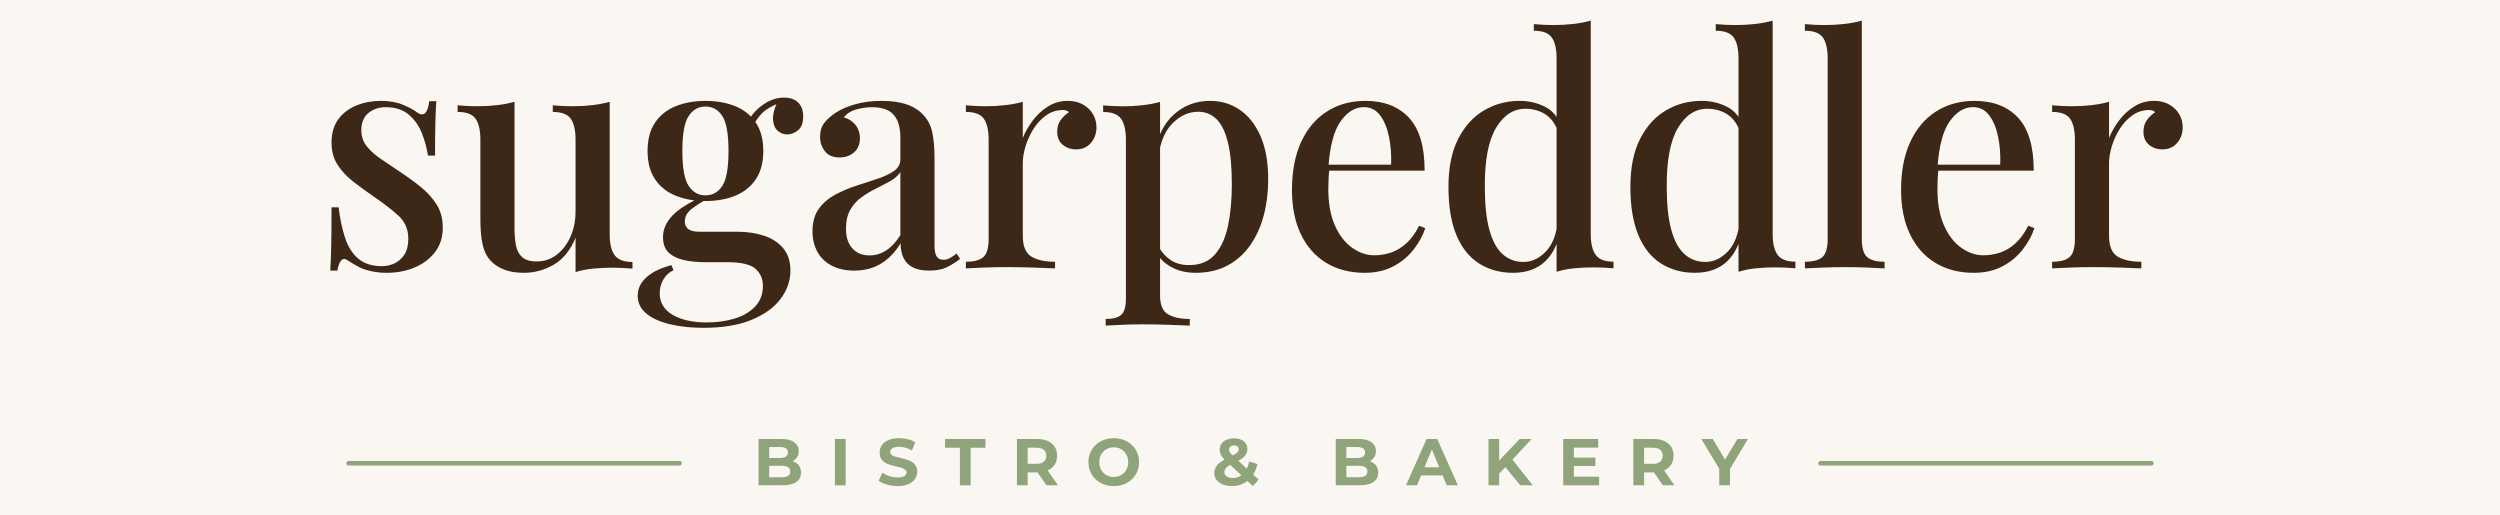
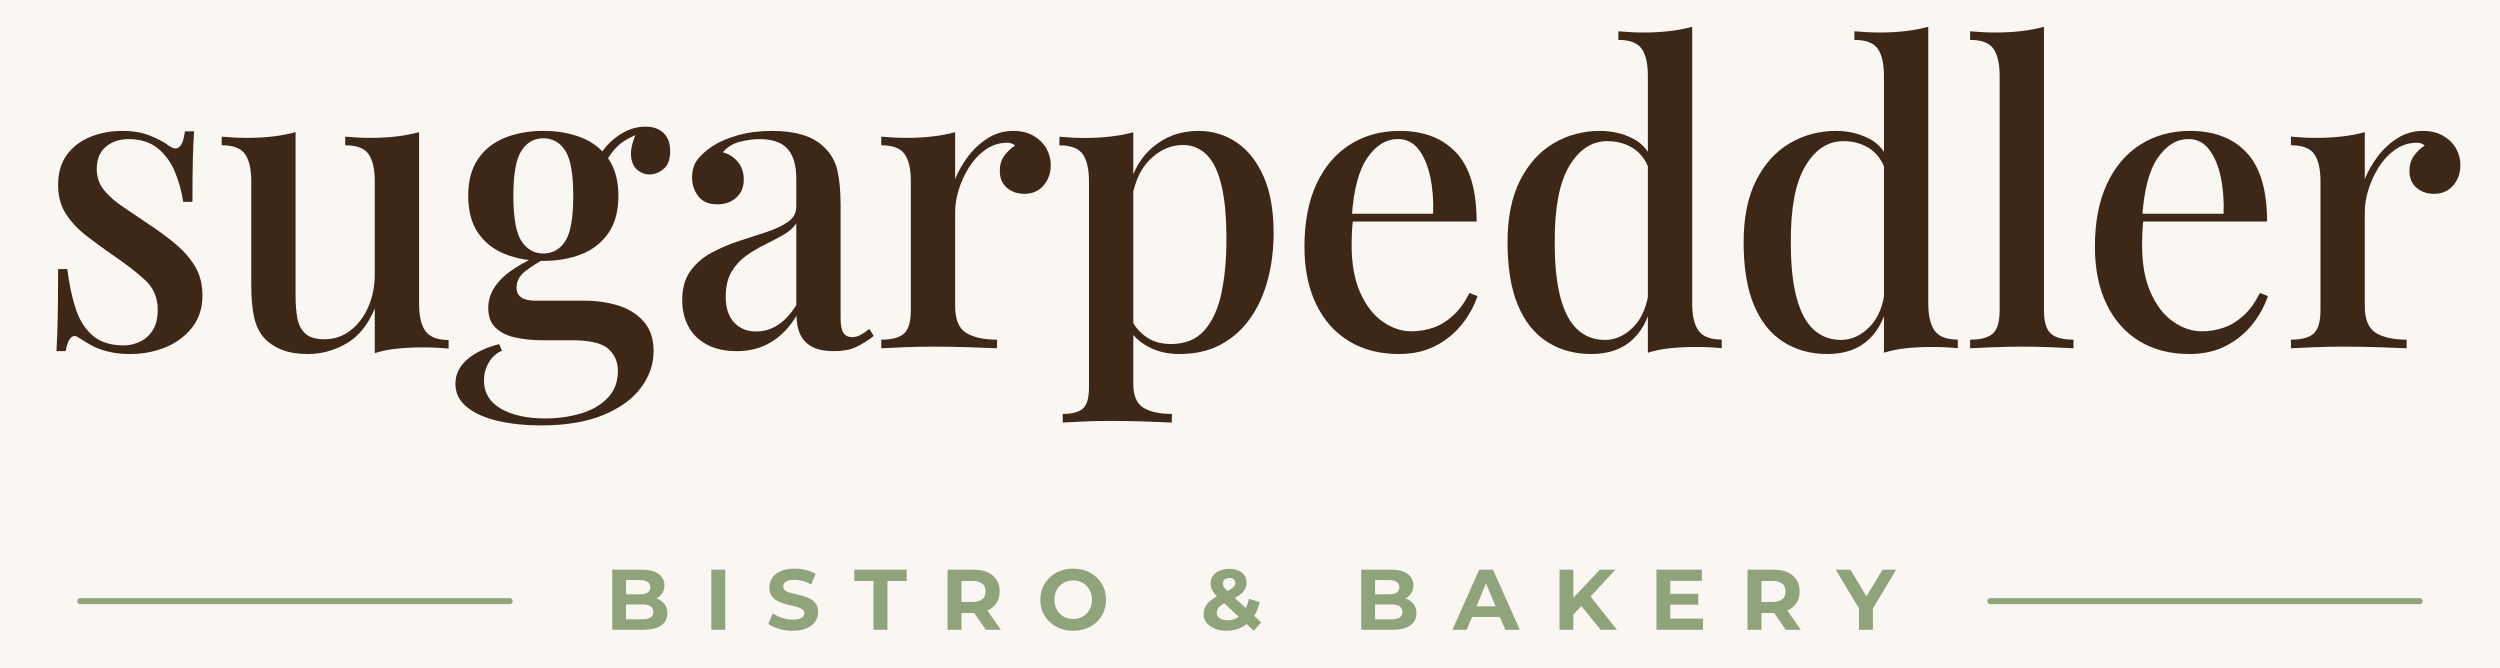
- <svg xmlns="http://www.w3.org/2000/svg" viewBox="0 72 680 140" width="680" height="140" role="img" aria-label="Sugarpeddler Bistro and Bakery">
+ <svg xmlns="http://www.w3.org/2000/svg" viewBox="78 72 524 140" width="524" height="140" role="img" aria-label="Sugarpeddler Bistro and Bakery">
  <rect width="680" height="280" fill="#FAF7F2" />
  <g fill="#3D2817" transform="translate(85.31 145.00) scale(0.086 -0.086)">
    <path d="M212.6 529.8Q253.4 529.8 282.5 517.5Q311.6 505.2 325 494.8Q358.401 469 365.601 528.8H388Q386 500.6 385 461.5Q384 422.4 384 356.8H361.601Q356.001 393.8 341.701 429Q327.401 464.2 299.901 487Q272.401 509.8 228.201 509.8Q195.201 509.8 173.001 491.2Q150.801 472.6 150.801 437Q150.801 407 168.801 385.1Q186.801 363.2 215.601 344.1Q244.401 325 277.201 302.6Q313.801 278.4 343.401 253.6Q373.001 228.8 390.701 199.1Q408.401 169.4 408.401 128.8Q408.401 83 383.7 51.2Q359 19.4 319.1 2.7Q279.2 -14 231.2 -14Q206.6 -14 185.8 -9.7Q165 -5.4 147.4 2.2Q136.2 7.8 125.5 14.3Q114.8 20.8 104.6 27.2Q94.6 33.6 86.8 24.7Q79 15.8 75 -7H52.6Q54.6 25 55.6 71.0Q56.6 117 56.6 193H79Q85.8 137.6 99.7 95.8Q113.6 54 141.5 30.5Q169.4 7 216.6 7Q235.8 7 254.8 15.4Q273.799 23.8 286.599 43Q299.399 62.2 299.399 94Q299.399 138 268.499 166.4Q237.599 194.8 190.4 226.8Q155.6 250.8 125.1 274.5Q94.6 298.2 75.6 327.7Q56.6 357.2 56.6 397.8Q56.6 442.8 78.3 472Q100 501.2 135.8 515.5Q171.6 529.8 212.6 529.8Z" transform="translate(0.00 0)" />
    <path d="M496.001 526.8V108.2Q496.001 63.2 511.701 41.7Q527.401 20.2 568.001 20.2V-0.8Q537.001 2.2 506.001 2.2Q472.8 2.2 443 -0.8Q413.2 -3.8 388 -11.8V96.999Q363.2 37 318.7 11.5Q274.2 -14 225 -14Q187.8 -14 161.7 -3.7Q135.6 6.6 119.2 24.4Q101 44 94 75.6Q87 107.2 87 155V406.8Q87 451.8 71.8 473.3Q56.6 494.8 15 494.8V515.8Q47 512.8 77 512.8Q110.2 512.8 140.1 516.3Q170.001 519.8 195.001 526.8V126.6Q195.001 97.6 199.201 74Q203.401 50.4 218.401 36.2Q233.401 22 265.6 22Q300.6 22 328.2 43Q355.8 64 371.9 100.1Q388 136.199 388 181.199V406.8Q388 451.8 372.8 473.3Q357.6 494.8 316 494.8V515.8Q348 512.8 378 512.8Q411.2 512.8 441.1 516.3Q471.001 519.8 496.001 526.8Z" transform="translate(440.37 0)" />
    <path d="M214.6 -188Q158.6 -188 111.1 -177.1Q63.6 -166.2 35.4 -143.5Q7.2 -120.8 7.2 -86.4Q7.2 -52.8 35.2 -27.9Q63.2 -3 113.8 10.2L120.6 -5.8Q99.8 -15.2 88.3 -35.1Q76.8 -55 76.8 -78.6Q76.8 -123.2 117.9 -147.1Q159 -171 226.2 -171Q271.2 -171 311.7 -159.3Q352.2 -147.6 377.7 -121.6Q403.2 -95.6 403.2 -54.8Q403.2 -22.8 380.2 -1.6Q357.2 19.6 289.2 19.6H219.2Q184.4 19.6 154.2 26Q124 32.4 105.6 49.5Q87.2 66.6 87.2 98.8Q87.2 135.4 117 167Q146.8 198.6 218.4 230L229.8 221.2Q200.6 205.4 178.4 188.6Q156.2 171.8 156.2 148Q156.2 116 201.8 116H321.2Q367.8 116 405.9 103.6Q444 91.2 467.101 64.1Q490.201 37 490.201 -6.8Q490.201 -54.4 459.701 -95.7Q429.201 -137 368 -162.5Q306.8 -188 214.6 -188ZM221.4 213Q169.8 213 128.1 229.6Q86.4 246.2 62.4 281.3Q38.4 316.4 38.4 371.4Q38.4 426.4 62.4 461.5Q86.4 496.6 128.1 513.2Q169.8 529.8 221.4 529.8Q273.8 529.8 315.1 513.2Q356.401 496.6 380.401 461.5Q404.401 426.4 404.401 371.4Q404.401 316.4 380.401 281.3Q356.401 246.2 315.1 229.6Q273.8 213 221.4 213ZM221.4 231Q255.6 231 275 261.2Q294.4 291.4 294.4 371.4Q294.4 451.4 275 481.6Q255.6 511.8 221.4 511.8Q188 511.8 168.201 481.6Q148.401 451.4 148.401 371.4Q148.401 291.4 168.201 261.2Q188 231 221.4 231ZM369.2 445.8 350.6 452.8Q365 488.4 398.9 514.3Q432.8 540.2 470.4 540.2Q498.201 540.2 514.401 524.8Q530.601 509.4 530.601 480.6Q530.601 450 514.301 436.8Q498.001 423.6 480.001 423.6Q464.201 423.6 450.7 434.6Q437.2 445.6 435.2 469.2Q433.2 492.8 450.201 529.6L461.4 525.8Q420.8 510.4 402.4 492.6Q384 474.8 369.2 445.8Z" transform="translate(1017.74 0)" />
    <path d="M168 -7Q125.8 -7 95.8 9Q65.8 25 50.7 53.2Q35.6 81.4 35.6 117.4Q35.6 161 55.8 188.7Q76 216.4 107.7 233.3Q139.4 250.2 174.6 261.6Q209.8 273 241.5 283.5Q273.2 294 293.4 308.1Q313.6 322.2 313.6 345.2V412.6Q313.6 449.4 302.5 470.8Q291.4 492.2 271.6 501Q251.8 509.8 225 509.8Q201.8 509.8 176.1 503.3Q150.4 496.8 134.6 477.6Q156.801 471.8 171.201 454.3Q185.601 436.8 185.601 411.2Q185.601 383.2 167.201 367Q148.8 350.8 121.2 350.8Q90 350.8 74.8 370.6Q59.6 390.4 59.6 416.2Q59.6 443.2 73.1 460.3Q86.6 477.4 108.8 492.2Q133.2 508.4 170.8 519.1Q208.4 529.8 254.4 529.8Q297 529.8 328.601 520.3Q360.201 510.8 381.401 490.2Q406.401 466.6 414.001 432.4Q421.601 398.2 421.601 349.4V73.4Q421.601 48.4 428.301 37.8Q435.001 27.2 449.601 27.2Q460 27.2 469.5 32.2Q479 37.2 491.6 47L502.4 30Q481.2 13.4 459.5 3.2Q437.8 -7 405 -7Q373.2 -7 353.3 3.1Q333.4 13.2 323.9 32.3Q314.4 51.4 314.2 79.4Q288.4 36.8 252.1 14.9Q215.8 -7 168 -7ZM215.801 41Q244.4 41 268.9 56.9Q293.4 72.8 313.6 105.2V304.2Q302.6 288 281.9 276.3Q261.2 264.6 237.2 252.8Q213.2 241 191.5 225.6Q169.801 210.2 155.701 186.3Q141.601 162.4 141.601 125.2Q141.601 85.6 161.701 63.3Q181.801 41 215.801 41Z" transform="translate(1542.12 0)" />
    <path d="M349.201 529.8Q378.001 529.8 398.401 517.9Q418.801 506 429.601 487.3Q440.401 468.6 440.401 446.4Q440.401 417.4 422.9 396.899Q405.4 376.399 376.4 376.399Q350.8 376.399 333.5 391.199Q316.2 406 316.2 432.4Q316.2 454.4 327.5 469.6Q338.8 484.8 353.6 494.2Q344.4 502.2 330.4 500.8Q303.2 499.8 280.2 483.2Q257.2 466.6 241.201 441.1Q225.201 415.6 216.301 386.801Q207.401 358.001 207.401 332.601V103Q207.401 54.2 234.201 37.6Q261.001 21 309.401 21V0Q286.401 1 243.7 2.5Q201 4 153.8 4Q117.6 4 81.6 2.5Q45.6 1 27.4 0V21Q66.4 21 82.9 36.0Q99.4 51 99.4 93V406.8Q99.4 451.8 84.2 473.3Q69 494.8 27.4 494.8V515.8Q59.4 512.8 89.4 512.8Q122.6 512.8 152.5 516.3Q182.401 519.8 207.401 526.8V412.401Q218.801 440.801 239.001 467.701Q259.201 494.6 287.301 512.2Q315.401 529.8 349.201 529.8Z" transform="translate(2035.49 0)" />
    <path d="M201.201 526.6V-86Q201.201 -130.2 226.201 -145.1Q251.201 -160 295.201 -160V-181Q272.001 -180 230.8 -178.5Q189.6 -177 143.2 -177Q110.4 -177 78.2 -178.5Q46 -180 29.2 -181V-160Q64.2 -160 78.7 -146.6Q93.2 -133.2 93.2 -96V406.6Q93.2 451.6 78 473.1Q62.8 494.6 21.2 494.6V515.6Q53.2 512.6 83.2 512.6Q116.4 512.6 146.3 516.1Q176.201 519.6 201.201 526.6ZM359.601 529.8Q412.001 529.8 453.401 501.5Q494.801 473.2 519.001 418.1Q543.201 363 543.201 281.2Q543.201 221 529.1 167.6Q515 114.2 486.5 73.4Q458 32.6 414.8 9.3Q371.6 -14 313.401 -14Q269.001 -14 235.301 5.1Q201.601 24.2 188.001 53.2L198.001 67Q210.801 42.4 234.6 26.4Q258.4 10.4 293 10.4Q345.2 10.4 374.6 43.8Q404 77.2 416.099 134.8Q428.199 192.4 428.199 265.4Q428.199 347.2 416 397.6Q403.8 448 380 471.7Q356.2 495.4 322 495.4Q277.2 495.4 240.801 459Q204.401 422.6 195.601 350.601L186.001 371.601Q199.401 447.201 246.801 488.5Q294.201 529.8 359.601 529.8Z" transform="translate(2475.86 0)" />
    <path d="M275.2 529.8Q363.2 529.8 412.9 476.7Q462.6 423.6 462.6 309H117.601L116.401 328H356.6Q358.4 377 349.4 418.5Q340.4 460 321 485.0Q301.6 510 270.6 510Q228.4 510 196.601 464.7Q164.801 419.4 158.201 318.8L161.401 314Q159.601 300 158.801 283.6Q158.001 267.2 158.001 250.6Q158.001 182.2 179.101 135.2Q200.201 88.201 233.901 64.801Q267.601 41.401 303.4 41.401Q330.2 41.401 355.7 49.801Q381.2 58.201 404.2 78.701Q427.2 99.201 445.2 134.8L464.6 127.2Q453.4 92.8 428.1 60.1Q402.8 27.4 364.0 6.7Q325.2 -14 273.2 -14Q202.8 -14 151.1 17.6Q99.4 49.2 71.2 108Q43 166.8 43 247.8Q43 337.4 72.2 400.3Q101.4 463.2 153.9 496.5Q206.4 529.8 275.2 529.8Z" transform="translate(3051.23 0)" />
    <path d="M494.601 783.6V109.2Q494.601 64.2 510.301 42.7Q526.001 21.2 566.6 21.2V0.2Q535.6 3.2 504.6 3.2Q471.4 3.2 441.6 0.2Q411.8 -2.8 386.6 -10.8V663.6Q386.6 708.6 371.4 730.1Q356.2 751.6 314.6 751.6V772.6Q346.6 769.6 376.6 769.6Q409.8 769.6 439.7 773.1Q469.6 776.6 494.601 783.6ZM269.8 529.8Q313.8 529.8 350.6 510.9Q387.4 492 402.4 446.601L389.8 436.401Q376 472.2 349.2 488.5Q322.4 504.8 287.6 504.8Q231.201 504.8 195.001 444.2Q158.801 383.6 159.601 257.6Q159.601 175.2 173.801 122.7Q188.001 70.2 215.501 45.3Q243 20.4 281.8 20.4Q321 20.4 352.6 53.3Q384.2 86.2 389.799 148.399L399.399 127.399Q388.999 58.999 350.799 22.5Q312.599 -14 248.6 -14Q187.6 -14 141.1 15.7Q94.6 45.4 69.6 105.6Q44.6 165.8 44.6 258.2Q44.6 349.2 75.3 409.5Q106 469.8 157.2 499.8Q208.4 529.8 269.8 529.8Z" transform="translate(3544.60 0)" />
    <path d="M494.601 783.6V109.2Q494.601 64.2 510.301 42.7Q526.001 21.2 566.6 21.2V0.2Q535.6 3.2 504.6 3.2Q471.4 3.2 441.6 0.2Q411.8 -2.8 386.6 -10.8V663.6Q386.6 708.6 371.4 730.1Q356.2 751.6 314.6 751.6V772.6Q346.6 769.6 376.6 769.6Q409.8 769.6 439.7 773.1Q469.6 776.6 494.601 783.6ZM269.8 529.8Q313.8 529.8 350.6 510.9Q387.4 492 402.4 446.601L389.8 436.401Q376 472.2 349.2 488.5Q322.4 504.8 287.6 504.8Q231.201 504.8 195.001 444.2Q158.801 383.6 159.601 257.6Q159.601 175.2 173.801 122.7Q188.001 70.2 215.501 45.3Q243 20.4 281.8 20.4Q321 20.4 352.6 53.3Q384.2 86.2 389.799 148.399L399.399 127.399Q388.999 58.999 350.799 22.5Q312.599 -14 248.6 -14Q187.6 -14 141.1 15.7Q94.6 45.4 69.6 105.6Q44.6 165.8 44.6 258.2Q44.6 349.2 75.3 409.5Q106 469.8 157.2 499.8Q208.4 529.8 269.8 529.8Z" transform="translate(4119.98 0)" />
    <path d="M201.201 783.6V92.977Q201.201 51 217.701 36.0Q234.201 21 273.201 21V0Q255.647 1 220.024 2.5Q184.4 4 148 4Q112.431 4 75.815 2.5Q39.2 1 21.2 0V21Q60.2 21 76.7 35.991Q93.2 50.983 93.2 92.958V663.626Q93.2 708.6 78.042 730.1Q62.884 751.6 21.2 751.6V772.6Q53.2 769.6 83.2 769.6Q116.4 769.6 146.3 773.1Q176.201 776.6 201.201 783.6Z" transform="translate(4695.35 0)" />
    <path d="M275.2 529.8Q363.2 529.8 412.9 476.7Q462.6 423.6 462.6 309H117.601L116.401 328H356.6Q358.4 377 349.4 418.5Q340.4 460 321 485.0Q301.6 510 270.6 510Q228.4 510 196.601 464.7Q164.801 419.4 158.201 318.8L161.401 314Q159.601 300 158.801 283.6Q158.001 267.2 158.001 250.6Q158.001 182.2 179.101 135.2Q200.201 88.201 233.901 64.801Q267.601 41.401 303.4 41.401Q330.2 41.401 355.7 49.801Q381.2 58.201 404.2 78.701Q427.2 99.201 445.2 134.8L464.6 127.2Q453.4 92.8 428.1 60.1Q402.8 27.4 364.0 6.7Q325.2 -14 273.2 -14Q202.8 -14 151.1 17.6Q99.4 49.2 71.2 108Q43 166.8 43 247.8Q43 337.4 72.2 400.3Q101.4 463.2 153.9 496.5Q206.4 529.8 275.2 529.8Z" transform="translate(4977.72 0)" />
    <path d="M349.201 529.8Q378.001 529.8 398.401 517.9Q418.801 506 429.601 487.3Q440.401 468.6 440.401 446.4Q440.401 417.4 422.9 396.899Q405.4 376.399 376.4 376.399Q350.8 376.399 333.5 391.199Q316.2 406 316.2 432.4Q316.2 454.4 327.5 469.6Q338.8 484.8 353.6 494.2Q344.4 502.2 330.4 500.8Q303.2 499.8 280.2 483.2Q257.2 466.6 241.201 441.1Q225.201 415.6 216.301 386.801Q207.401 358.001 207.401 332.601V103Q207.401 54.2 234.201 37.6Q261.001 21 309.401 21V0Q286.401 1 243.7 2.5Q201 4 153.8 4Q117.6 4 81.6 2.5Q45.6 1 27.4 0V21Q66.4 21 82.9 36.0Q99.4 51 99.4 93V406.8Q99.4 451.8 84.2 473.3Q69 494.8 27.4 494.8V515.8Q59.4 512.8 89.4 512.8Q122.6 512.8 152.5 516.3Q182.401 519.8 207.401 526.8V412.401Q218.801 440.801 239.001 467.701Q259.201 494.6 287.301 512.2Q315.401 529.8 349.201 529.8Z" transform="translate(5471.09 0)" />
  </g>
  <line x1="94.83" y1="198" x2="184.83" y2="198" stroke="#8FA47B" stroke-width="1.25" stroke-linecap="round" />
  <line x1="495.17" y1="198" x2="585.17" y2="198" stroke="#8FA47B" stroke-width="1.25" stroke-linecap="round" />
  <g fill="#8FA47B" transform="translate(204.83 204.00) scale(0.018 -0.018)">
    <path d="M82.946 0V700H424.966Q556.691 700 623.579 650.009Q690.467 600.017 690.467 517.603Q690.467 462.793 663.381 422.5Q636.294 382.207 589.044 360.017Q541.793 337.827 480.912 337.827L499.706 379.156Q566.017 379.156 616.768 357.363Q667.518 335.569 696.398 293.578Q725.277 251.586 725.277 191.19Q725.277 100.793 654.303 50.397Q583.329 0 444.966 0ZM243.745 121.555H433.414Q495.946 121.555 528.721 142.494Q561.496 163.433 561.496 207.932Q561.496 252.431 528.721 273.671Q495.946 294.912 433.414 294.912H231.969V412.898H405.034Q464.343 412.898 495.514 433.639Q526.686 454.38 526.686 495.671Q526.686 537.36 495.514 557.903Q464.343 578.445 405.034 578.445H243.745Z" transform="translate(0.00 0)" />
    <path d="M82.946 0V700H245.331V0Z" transform="translate(1153.89 0)" />
    <path d="M313.173 -11.776Q229.397 -11.776 152.224 10.637Q75.051 33.051 28.085 68.671L82.966 191.192Q127.535 159.175 189.337 138.658Q251.139 118.141 313.966 118.141Q362.448 118.141 391.904 127.77Q421.36 137.399 435.187 154.347Q449.014 171.294 449.014 192.949Q449.014 221 426.808 237.732Q404.601 254.465 368.592 264.982Q332.584 275.499 289.17 284.904Q245.757 294.309 202.145 308.007Q158.533 321.706 122.524 343.8Q86.516 365.895 64.309 402.188Q42.102 438.482 42.102 494.482Q42.102 554.051 74.378 603.327Q106.654 652.603 172.215 682.19Q237.776 711.776 337.329 711.776Q402.898 711.776 467.071 696.173Q531.243 680.569 580.209 650.173L529.725 527.445Q481.346 555.255 431.94 568.557Q382.535 581.859 335.932 581.859Q288.657 581.859 259.003 571.031Q229.348 560.204 216.021 542.36Q202.694 524.516 202.694 502.258Q202.694 474.603 224.9 458.069Q247.107 441.535 283.116 431.518Q319.124 421.501 362.736 411.993Q406.348 402.484 449.762 389.088Q493.175 375.691 529.184 353.898Q565.192 332.105 587.399 296.01Q609.606 259.915 609.606 204.915Q609.606 146.346 577.028 97.069Q544.45 47.793 478.786 18.009Q413.122 -11.776 313.173 -11.776Z" transform="translate(1870.78 0)" />
    <path d="M227.706 0V567.686H4V700H613.796V567.686H390.09V0Z" transform="translate(2897.67 0)" />
    <path d="M82.946 0V700H381.586Q528.105 700 609.088 632.319Q690.071 564.637 690.071 446.258Q690.071 368.275 653.183 311.887Q616.294 255.499 548.113 225.404Q479.932 195.309 385.552 195.309H172.915L245.331 265.759V0ZM528.496 0 352.876 254.397H526.243L703.26 0ZM245.331 248.207 172.915 324.433H377.19Q451.533 324.433 488.911 356.691Q526.289 388.949 526.289 446.258Q526.289 504.17 488.911 536.126Q451.533 568.082 377.19 568.082H172.915L245.331 644.912Z" transform="translate(3904.56 0)" />
    <path d="M422.519 -11.776Q339.866 -11.776 269.648 15.224Q199.431 42.224 147.939 91.12Q96.448 140.017 67.853 205.953Q39.258 271.888 39.258 350.187Q39.258 428.486 67.854 494.149Q96.45 559.813 148.017 608.882Q199.584 657.95 269.565 684.863Q339.546 711.776 422.19 711.776Q505.173 711.776 574.811 684.971Q644.449 658.165 695.887 609.291Q747.326 560.416 775.922 494.544Q804.518 428.673 804.518 350.127Q804.518 271.581 775.923 205.497Q747.329 139.414 695.889 90.624Q644.449 41.835 574.811 15.029Q505.173 -11.776 422.519 -11.776ZM422.172 125.521Q469.068 125.521 508.776 141.835Q548.483 158.148 578.085 188.101Q607.686 218.054 624.211 259.183Q640.737 300.313 640.737 350.182Q640.737 400.051 624.279 440.947Q607.821 481.843 578.191 511.829Q548.561 541.815 508.832 558.147Q469.104 574.479 422.208 574.479Q375.312 574.479 335.425 558.127Q295.538 541.776 265.804 511.754Q236.07 481.732 219.555 440.789Q203.039 399.846 203.039 350.199Q203.039 300.552 219.527 259.423Q236.014 218.293 265.698 188.131Q295.382 157.969 335.329 141.745Q375.276 125.521 422.172 125.521Z" transform="translate(5028.44 0)" />
    <path d="M621.173 -11.793 214.068 366.085Q179.465 397.706 158.37 425.904Q137.275 454.102 127.482 481.292Q117.688 508.482 117.688 536.878Q117.688 588.051 144.663 626.931Q171.637 665.81 220.897 687.397Q270.156 708.983 335.898 708.983Q396.847 708.983 441.606 689.595Q486.365 670.207 511.443 634.129Q536.521 598.051 536.521 548.275Q536.521 504.499 514.736 467.912Q492.952 431.326 446.374 399.326Q399.796 367.326 325.209 334.102Q274.348 310.654 244.521 289.224Q214.694 267.793 201.883 245.768Q189.073 223.742 189.073 196.915Q189.073 171.864 204.4 152.132Q219.728 132.399 247.675 121.382Q275.623 110.365 313.881 110.365Q375.122 110.365 425.94 138.865Q476.759 167.365 512.466 223.477Q548.173 279.589 562.983 360.623L688.47 321.708Q667.28 219.915 613.116 145.044Q558.952 70.173 479.804 29.198Q400.657 -11.776 302.915 -11.776Q226.156 -11.776 165.888 12.914Q105.62 37.603 70.939 80.888Q36.258 124.173 36.258 179.759Q36.258 232.329 59.344 273.812Q82.431 315.294 132.009 351.398Q181.586 387.501 259.363 422.725Q315.397 448.966 347.215 469.19Q379.034 489.414 392.241 507.534Q405.448 525.654 405.448 545.085Q405.448 570.74 387.707 586.774Q369.966 602.808 336.294 602.808Q300.02 602.808 279.977 584.972Q259.935 567.136 259.935 539.275Q259.935 524.051 266.038 509.732Q272.141 495.414 289.046 476.595Q305.952 457.776 336.762 428.552L705.969 86.589Z" transform="translate(6933.22 0)" />
    <path d="M82.946 0V700H424.966Q556.691 700 623.579 650.009Q690.467 600.017 690.467 517.603Q690.467 462.793 663.381 422.5Q636.294 382.207 589.044 360.017Q541.793 337.827 480.912 337.827L499.706 379.156Q566.017 379.156 616.768 357.363Q667.518 335.569 696.398 293.578Q725.277 251.586 725.277 191.19Q725.277 100.793 654.303 50.397Q583.329 0 444.966 0ZM243.745 121.555H433.414Q495.946 121.555 528.721 142.494Q561.496 163.433 561.496 207.932Q561.496 252.431 528.721 273.671Q495.946 294.912 433.414 294.912H231.969V412.898H405.034Q464.343 412.898 495.514 433.639Q526.686 454.38 526.686 495.671Q526.686 537.36 495.514 557.903Q464.343 578.445 405.034 578.445H243.745Z" transform="translate(8722.00 0)" />
    <path d="M-9.346 0 302.688 700H462.883L775.521 0H606.343L349.569 617.567H413.813L157.039 0ZM147.312 149.757 189.813 272.691H550.431L593.535 149.757Z" transform="translate(9875.89 0)" />
    <path d="M227.572 160.258 218.796 346.849 553.997 700H734.365L432.331 375.207L341.759 279.221ZM82.946 0V700H243.745V0ZM562.255 0 312.81 304.584 419.348 420.122 751.382 0Z" transform="translate(11030.78 0)" />
    <path d="M82.946 0V700H611.518V569.669H243.745V130.331H625.122V0ZM231.969 292.326V418.277H569.312V292.326Z" transform="translate(12159.67 0)" />
    <path d="M82.946 0V700H381.586Q528.105 700 609.088 632.319Q690.071 564.637 690.071 446.258Q690.071 368.275 653.183 311.887Q616.294 255.499 548.113 225.404Q479.932 195.309 385.552 195.309H172.915L245.331 265.759V0ZM528.496 0 352.876 254.397H526.243L703.26 0ZM245.331 248.207 172.915 324.433H377.19Q451.533 324.433 488.911 356.691Q526.289 388.949 526.289 446.258Q526.289 504.17 488.911 536.126Q451.533 568.082 377.19 568.082H172.915L245.331 644.912Z" transform="translate(13219.56 0)" />
    <path d="M256.912 0V285.881L294.017 187.723L-14.329 700H158.039L393.555 307.243H295.017L531.929 700H690.538L382.986 187.723L419.297 285.881V0Z" transform="translate(14343.44 0)" />
  </g>
</svg>
